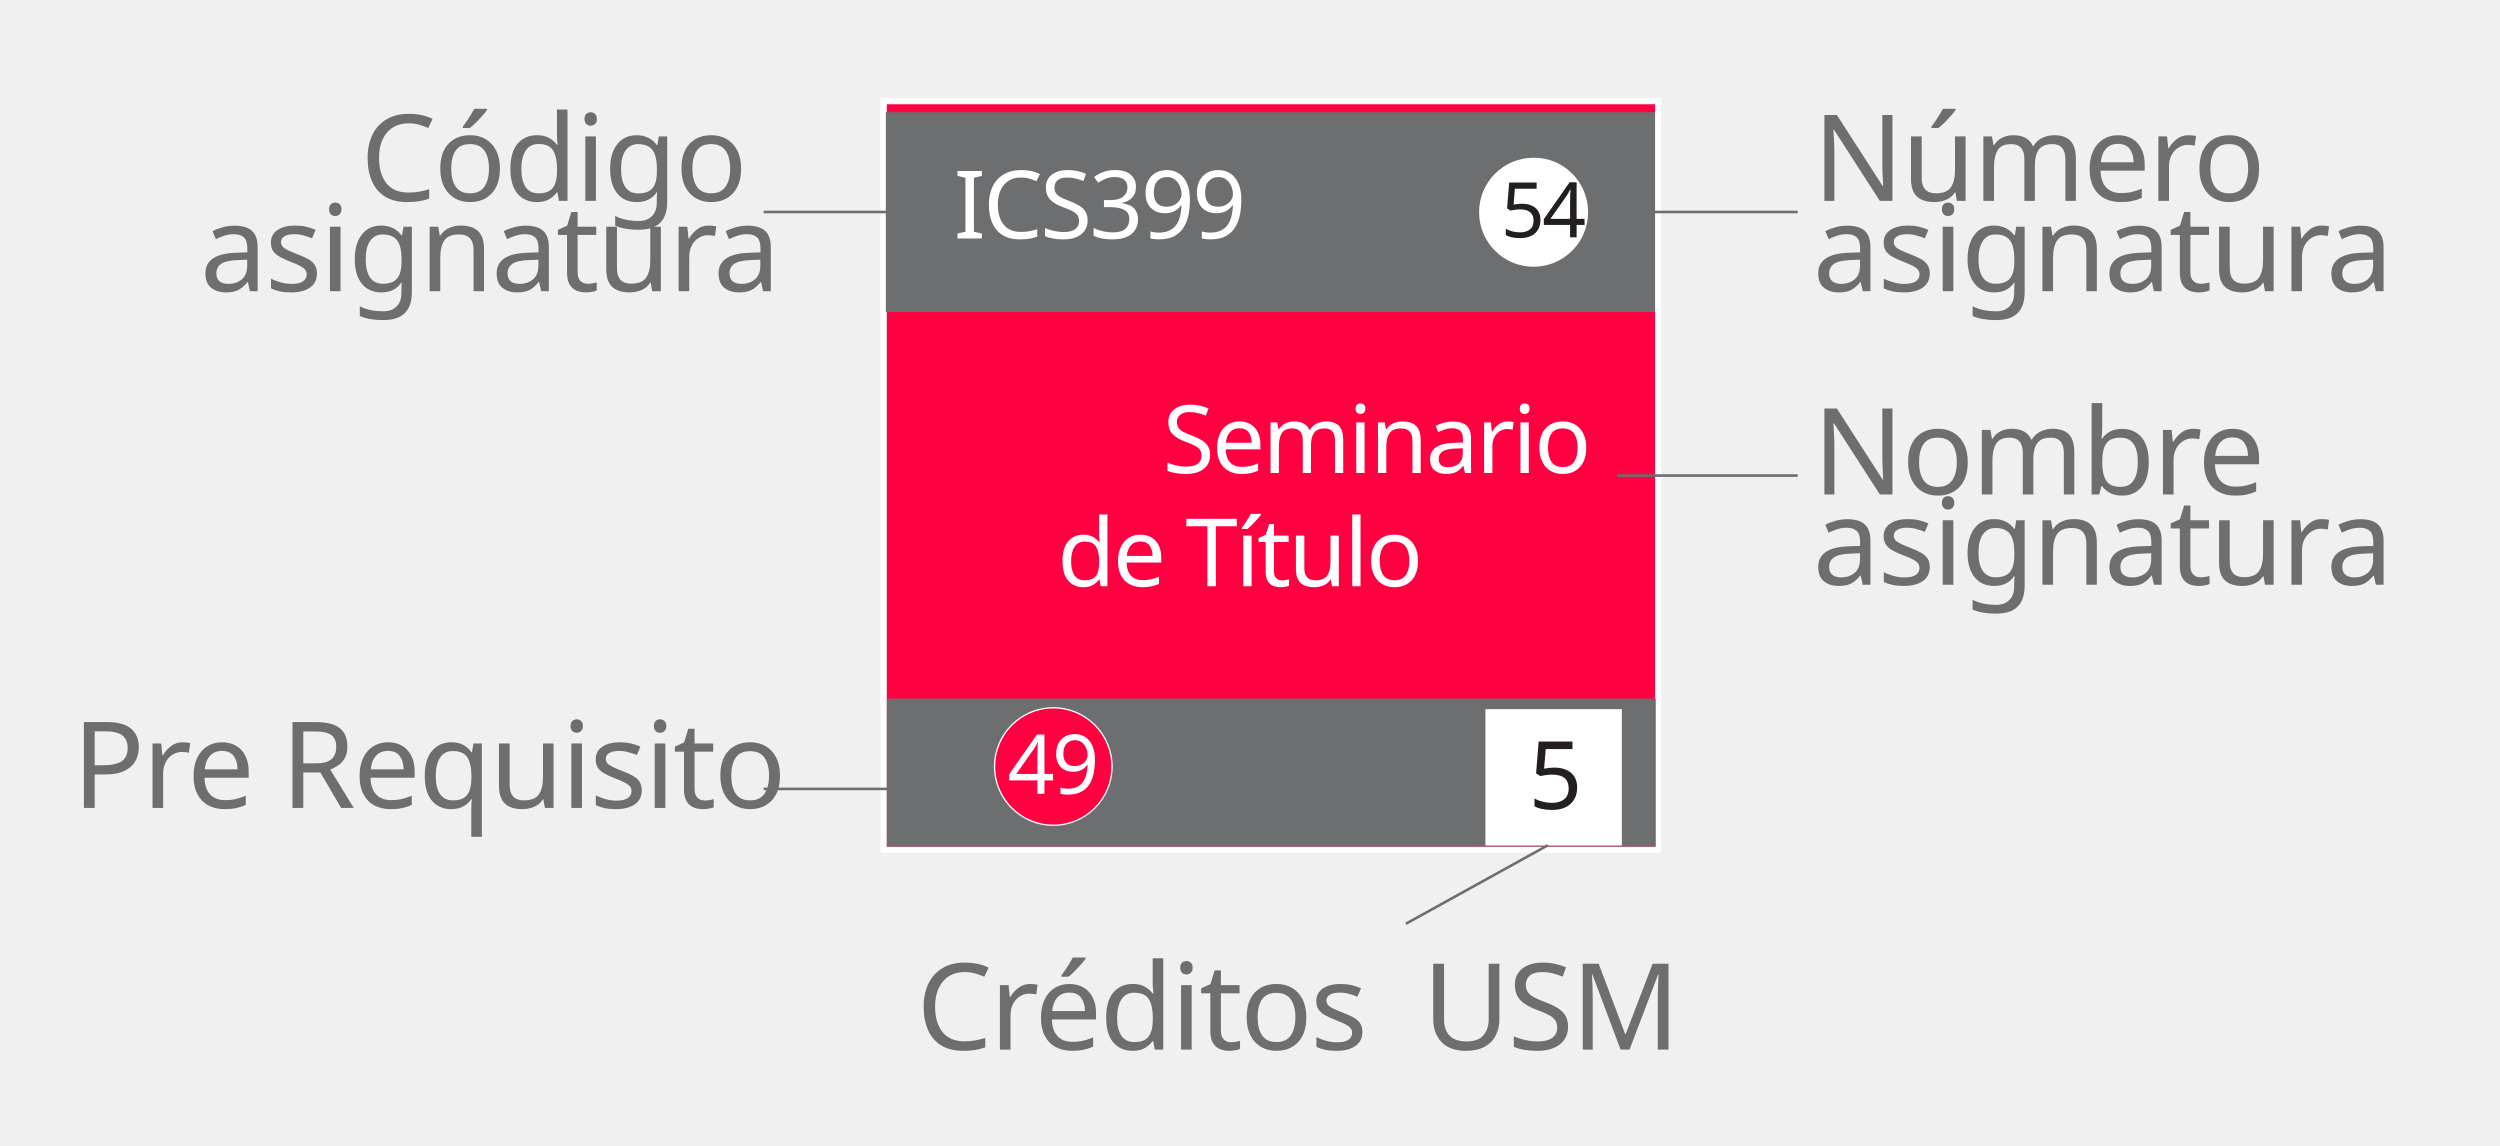
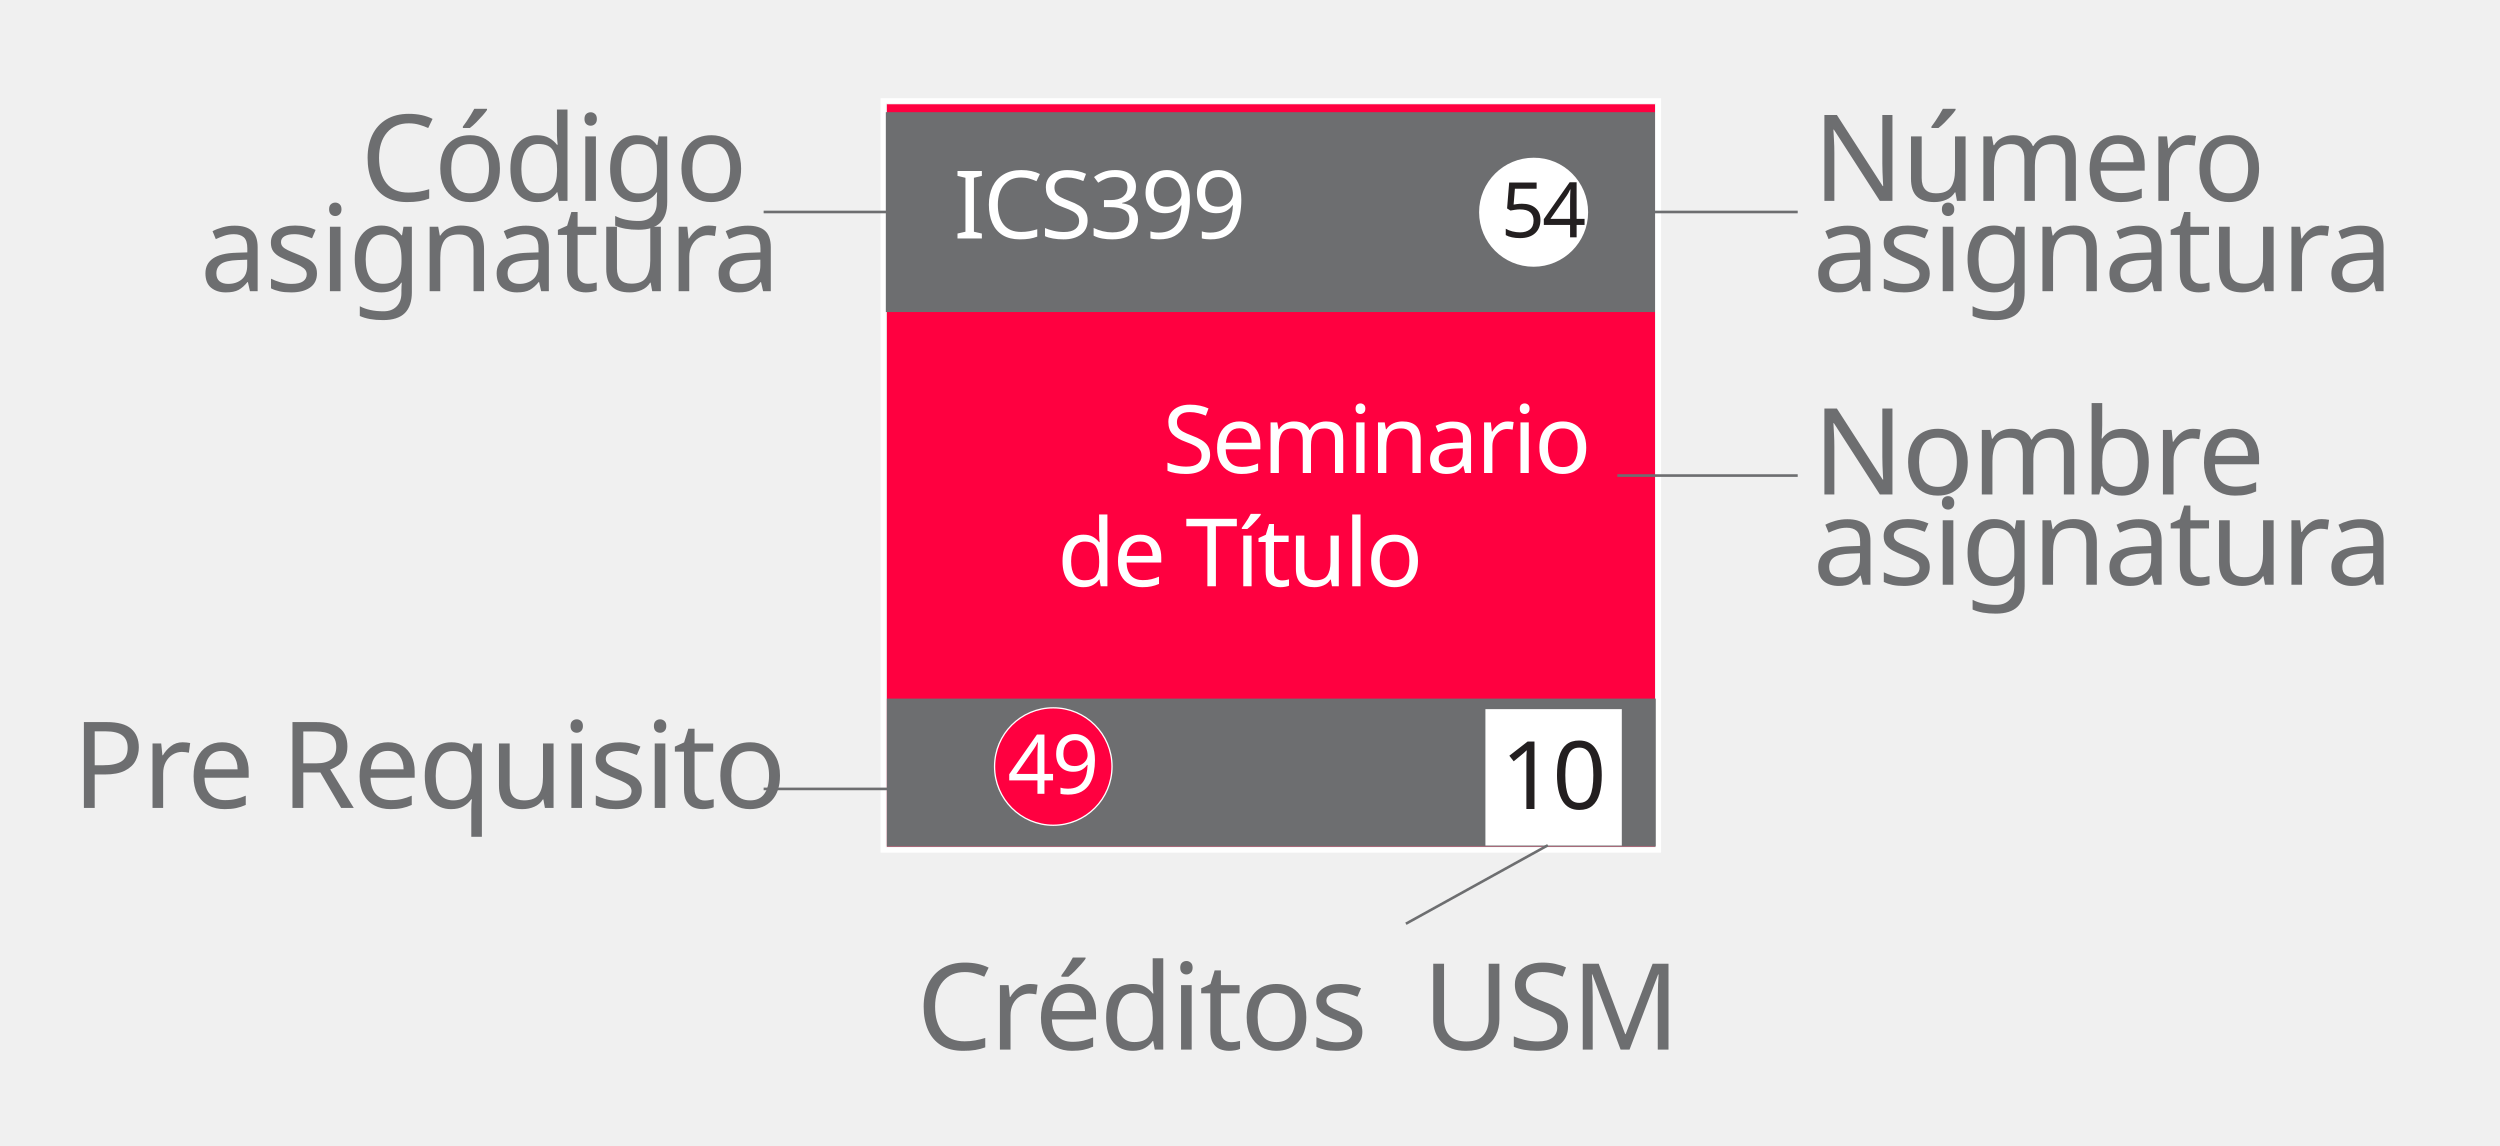
<svg xmlns="http://www.w3.org/2000/svg" version="1.1" id="Layer_1" x="0px" y="0px" viewBox="0 0 949.4 434.9" style="enable-background:new 0 0 949.4 434.9;" xml:space="preserve">
  <style type="text/css">
	.st0{fill:#FF0040;}
	.st1{fill:#6D6E70;}
	.st2{fill:#FFFFFF;}
	.st3{fill:#231F20;}
	.st4{font-family:'OpenSans-Bold';}
	.st5{font-size:29.144px;}
	.st6{letter-spacing:-1;}
	.st7{font-size:35.87px;}
	.st8{font-family:'OpenSans-Regular';}
	.st9{fill:none;stroke:#FFFFFF;stroke-width:2;stroke-miterlimit:10;}
	.st10{font-family:'OpenSans-Italic';}
	.st11{font-size:45.668px;}
	.st12{fill:none;stroke:#6D6E70;stroke-miterlimit:10;}
	.st13{fill:#FF0040;stroke:#FFFFFF;stroke-width:0.5;stroke-miterlimit:10;}
	.st14{font-size:31.325px;}
</style>
  <g>
    <rect x="336.8" y="39.6" class="st0" width="291.7" height="281.9" />
    <rect x="335.4" y="42.6" class="st1" width="293.1" height="75.9" />
    <g>
      <rect x="336.8" y="265.3" class="st1" width="293.1" height="56.2" />
    </g>
    <g>
      <g>
        <path class="st2" d="M603.1,80.6c0,11.4-9.3,20.7-20.7,20.7c-11.5,0-20.7-9.3-20.7-20.7c0-11.5,9.3-20.7,20.7-20.7     C593.8,59.8,603.1,69.1,603.1,80.6z" />
        <g>
          <text transform="matrix(1 0 0 1 570 90.134)" class="st3 st4 st5 st6">54</text>
        </g>
      </g>
      <text transform="matrix(1 0 0 1 362.1854 90.5481)" class="st2 st4 st7 st6">ICS399</text>
    </g>
    <g>
      <rect x="564.1" y="269.3" class="st2" width="51.8" height="51.8" />
-       <text transform="matrix(1 0 0 1 580.4725 307.2263)" class="st3 st4 st7 st6">5</text>
+       <text transform="matrix(1 0 0 1 570 307.2263)" class="st3 st4 st7 st6">10</text>
    </g>
    <text transform="matrix(1 0 0 1 441.535 179.6379)">
      <tspan x="0" y="0" class="st2 st8 st7 st6">Seminario</tspan>
      <tspan x="-40" y="43" class="st2 st8 st7 st6">de Título</tspan>
    </text>
    <rect x="335.4" y="38.3" class="st9" width="294.4" height="284.5" />
    <g>
      <text transform="matrix(1 0 0 1 688.3963 76.2903)">
        <tspan x="0" y="0" class="st1 st10 st11 st6">Número</tspan>
        <tspan x="0" y="34.3" class="st1 st10 st11 st6">asignatura</tspan>
      </text>
    </g>
    <line class="st12" x1="533.9" y1="350.8" x2="587.8" y2="321" />
    <line class="st12" x1="614.2" y1="80.5" x2="682.7" y2="80.5" />
    <g>
      <text transform="matrix(1 0 0 1 688.3963 187.7668)">
        <tspan x="0" y="0" class="st1 st10 st11 st6">Nombre</tspan>
        <tspan x="0" y="34.3" class="st1 st10 st11 st6">asignatura</tspan>
      </text>
    </g>
    <line class="st12" x1="614.2" y1="180.6" x2="682.7" y2="180.6" />
    <g>
      <text transform="matrix(1 0 0 1 136.8197 76.2903)">
        <tspan x="0" y="0" class="st1 st10 st11 st6">Código </tspan>
        <tspan x="-60.9" y="34.3" class="st1 st10 st11 st6">asignatura</tspan>
      </text>
    </g>
    <line class="st12" x1="290" y1="80.5" x2="358.4" y2="80.5" />
    <g>
      <text transform="matrix(1 0 0 1 27.4198 306.8254)" class="st1 st10 st11 st6">Pre Requisito</text>
    </g>
    <line class="st12" x1="290" y1="299.6" x2="358.4" y2="299.6" />
    <g>
      <text transform="matrix(1 0 0 1 347.9882 398.6091)" class="st1 st10 st11 st6">Créditos  USM</text>
    </g>
    <g>
      <ellipse class="st13" cx="400" cy="291.1" rx="22.3" ry="22.3" />
      <g>
        <text transform="matrix(1 0 0 1 382.6073 301.4504)" class="st2 st4 st14 st6">49</text>
      </g>
    </g>
  </g>
</svg>
